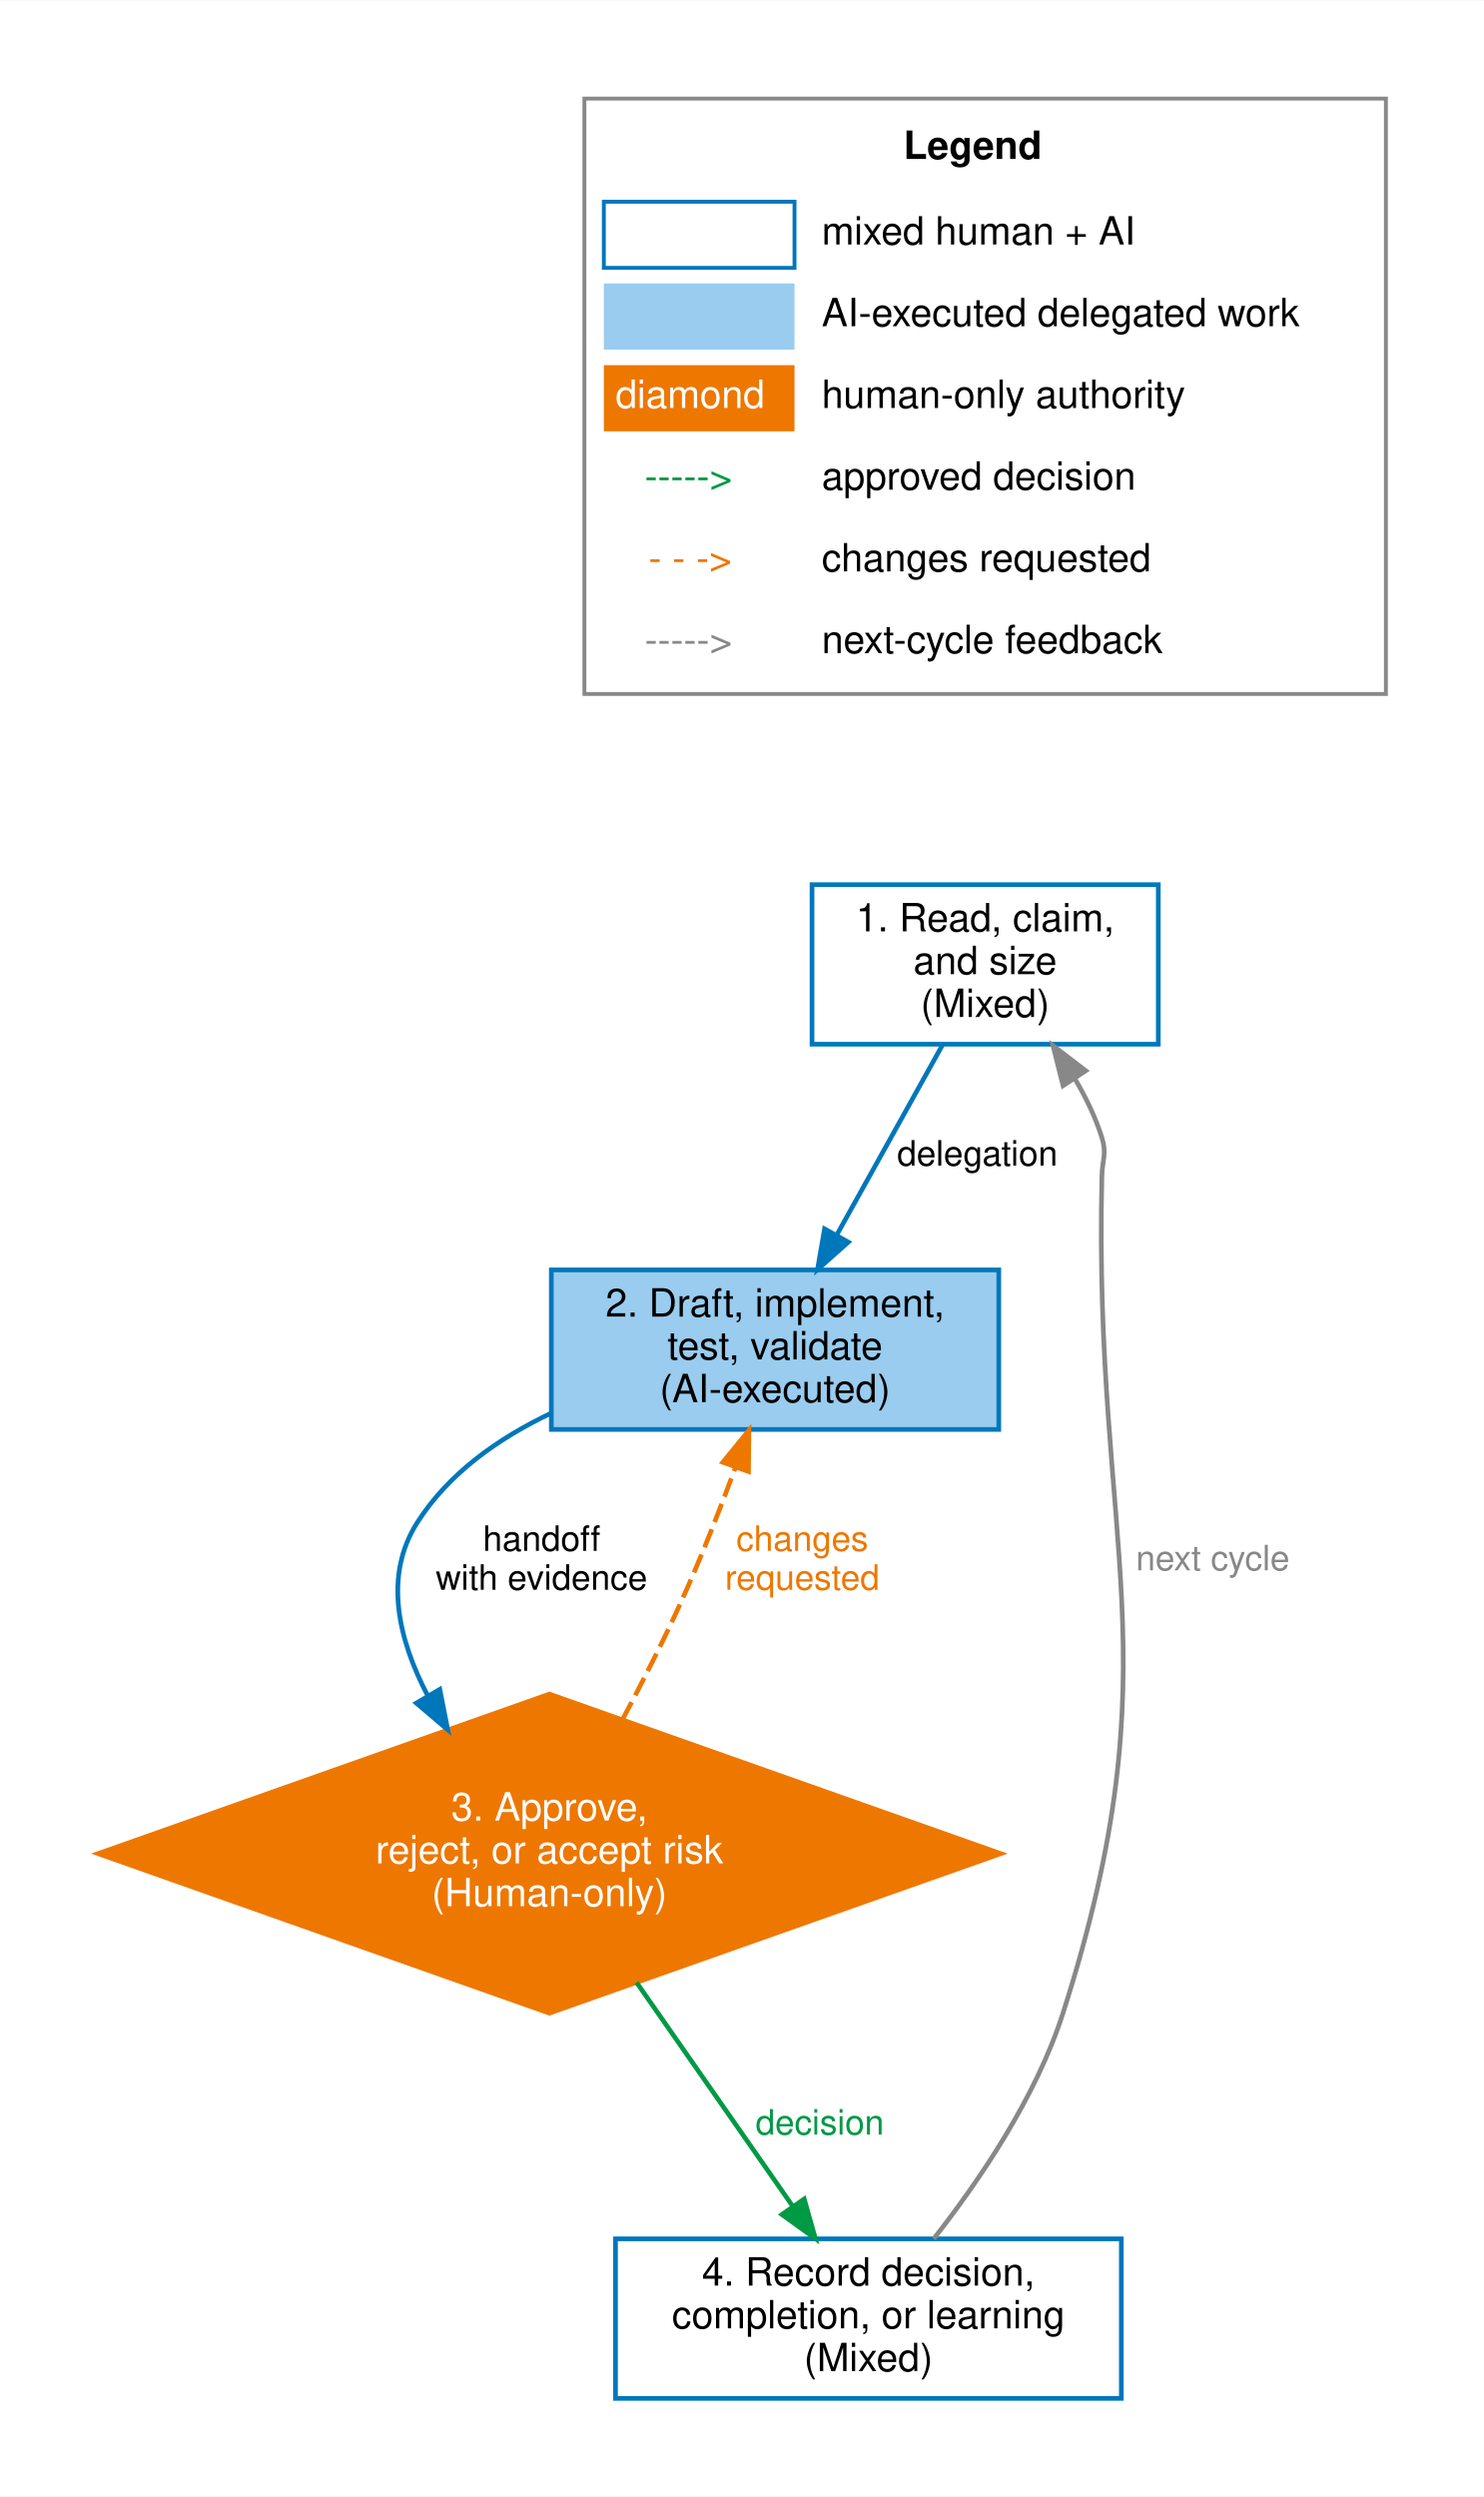
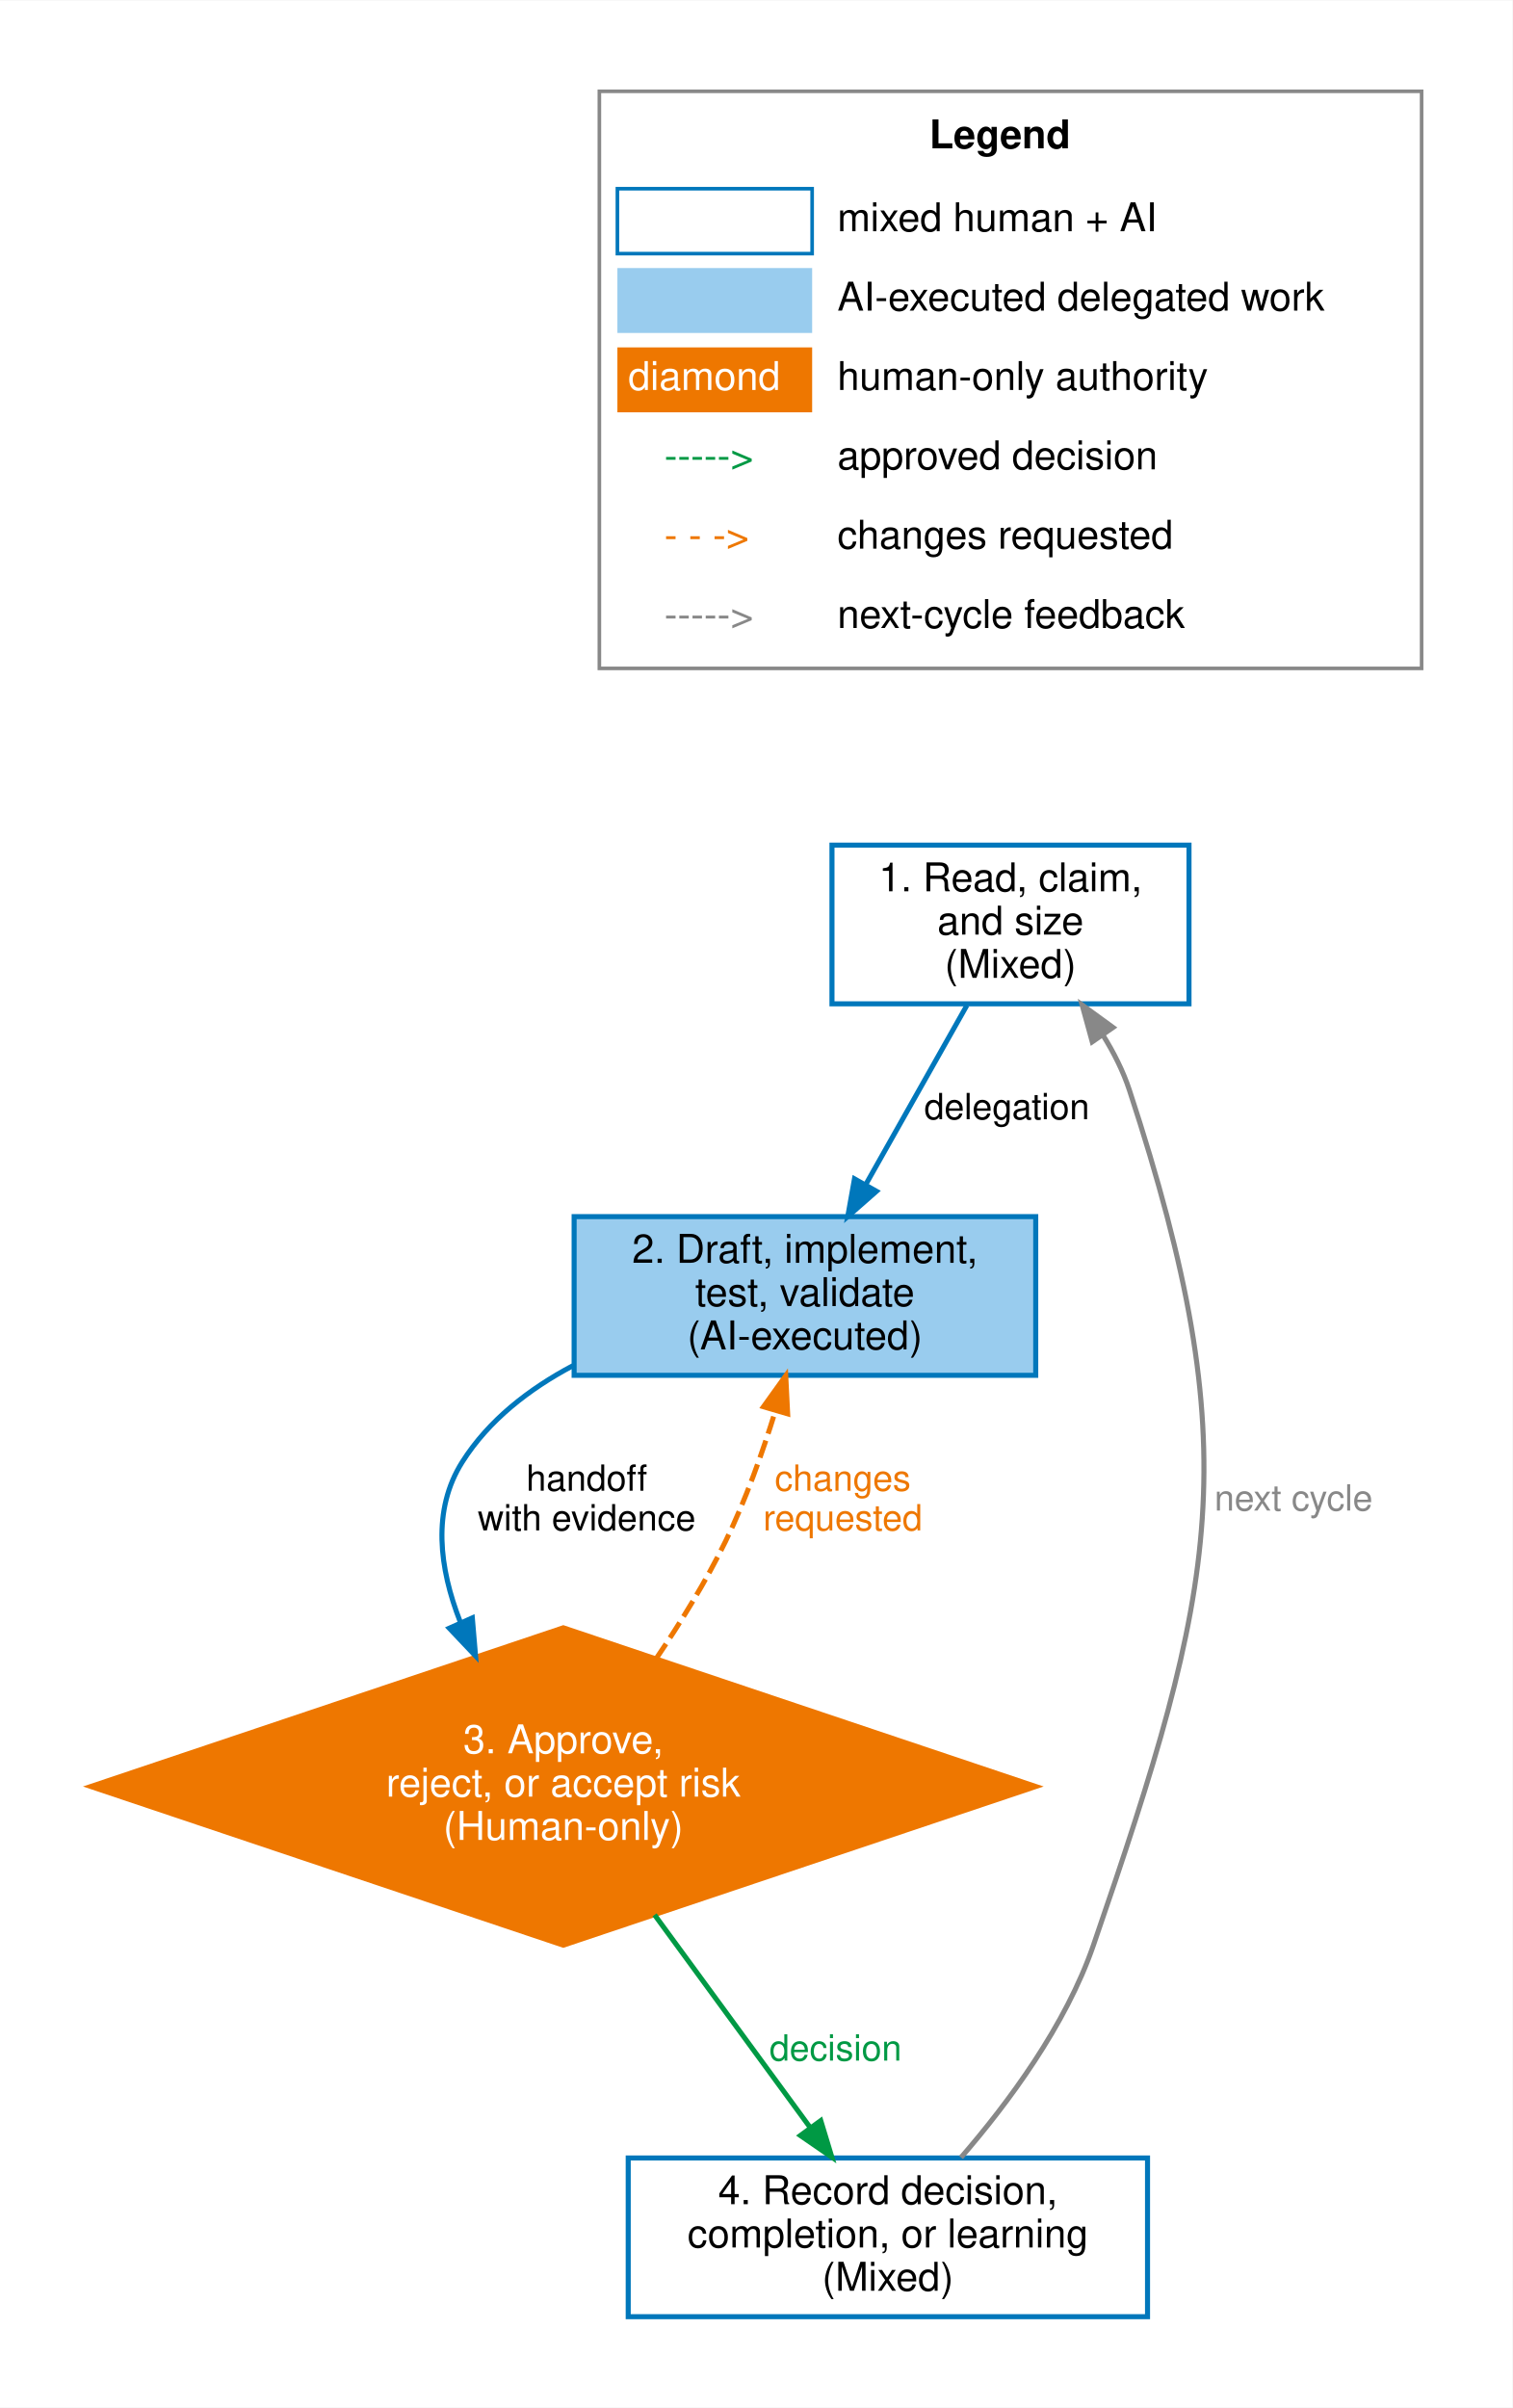
- <svg xmlns="http://www.w3.org/2000/svg" width="381pt" height="641pt" viewBox="0.00 0.00 381.40 641.40">
-   <g id="graph0" class="graph" transform="scale(1 1) rotate(0) translate(25.2 616.2)">
-     <polygon fill="white" stroke="transparent" points="-25.2,25.2 -25.2,-616.2 356.2,-616.2 356.2,25.2 -25.2,25.2" />
+ <svg xmlns="http://www.w3.org/2000/svg" width="419pt" height="667pt" viewBox="0.00 0.00 419.40 667.40">
+   <g id="graph0" class="graph" transform="scale(1 1) rotate(0) translate(25.2 642.2)">
+     <polygon fill="white" stroke="transparent" points="-25.2,25.2 -25.2,-642.2 394.2,-642.2 394.2,25.2 -25.2,25.2" />
    <g id="node1" class="node">
-       <polygon fill="white" stroke="transparent" stroke-width="1.2" points="331,-591 125,-591 125,-438 331,-438 331,-591" />
-       <polygon fill="white" stroke="transparent" points="125,-438 125,-591 331,-591 331,-438 125,-438" />
-       <text text-anchor="start" x="207" y="-575.5" font-family="Helvetica,sans-Serif" font-weight="bold" font-size="10.00">Legend</text>
-       <polygon fill="none" stroke="#0077bb" points="130,-547.5 130,-564.5 179,-564.5 179,-547.5 130,-547.5" />
-       <text text-anchor="start" x="186" y="-553.5" font-family="Helvetica,sans-Serif" font-size="10.00">mixed human + AI</text>
-       <polygon fill="#99ccee" stroke="transparent" points="130,-526.5 130,-543.5 179,-543.5 179,-526.5 130,-526.5" />
-       <text text-anchor="start" x="186" y="-532.5" font-family="Helvetica,sans-Serif" font-size="10.00">AI-executed delegated work</text>
-       <polygon fill="#ee7700" stroke="transparent" points="130,-505.5 130,-522.5 179,-522.5 179,-505.5 130,-505.5" />
-       <text text-anchor="start" x="133" y="-511.5" font-family="Helvetica,sans-Serif" font-size="10.00" fill="white">diamond</text>
-       <text text-anchor="start" x="186" y="-511.5" font-family="Helvetica,sans-Serif" font-size="10.00">human-only authority</text>
-       <text text-anchor="start" x="140.5" y="-490.5" font-family="Helvetica,sans-Serif" font-size="10.00" fill="#009944">-----&gt;</text>
-       <text text-anchor="start" x="186" y="-490.5" font-family="Helvetica,sans-Serif" font-size="10.00">approved decision</text>
-       <text text-anchor="start" x="141.5" y="-469.5" font-family="Helvetica,sans-Serif" font-size="10.00" fill="#ee7700">- - -&gt;</text>
-       <text text-anchor="start" x="186" y="-469.5" font-family="Helvetica,sans-Serif" font-size="10.00">changes requested</text>
-       <text text-anchor="start" x="140.5" y="-448.5" font-family="Helvetica,sans-Serif" font-size="10.00" fill="#888888">-----&gt;</text>
-       <text text-anchor="start" x="186" y="-448.5" font-family="Helvetica,sans-Serif" font-size="10.00">next-cycle feedback</text>
-       <polygon fill="none" stroke="#888888" points="125,-438 125,-591 331,-591 331,-438 125,-438" />
+       <polygon fill="white" stroke="transparent" stroke-width="1.4" points="369,-617 141,-617 141,-457 369,-457 369,-617" />
+       <polygon fill="white" stroke="transparent" points="141,-457 141,-617 369,-617 369,-457 141,-457" />
+       <text text-anchor="start" x="232.5" y="-601.2" font-family="Helvetica,sans-Serif" font-weight="bold" font-size="11.00">Legend</text>
+       <polygon fill="none" stroke="#0077bb" points="146,-572 146,-590 200,-590 200,-572 146,-572" />
+       <text text-anchor="start" x="207" y="-578.2" font-family="Helvetica,sans-Serif" font-size="11.00">mixed human + AI</text>
+       <polygon fill="#99ccee" stroke="transparent" points="146,-550 146,-568 200,-568 200,-550 146,-550" />
+       <text text-anchor="start" x="207" y="-556.2" font-family="Helvetica,sans-Serif" font-size="11.00">AI-executed delegated work</text>
+       <polygon fill="#ee7700" stroke="transparent" points="146,-528 146,-546 200,-546 200,-528 146,-528" />
+       <text text-anchor="start" x="149" y="-534.2" font-family="Helvetica,sans-Serif" font-size="11.00" fill="white">diamond</text>
+       <text text-anchor="start" x="207" y="-534.2" font-family="Helvetica,sans-Serif" font-size="11.00">human-only authority</text>
+       <text text-anchor="start" x="159" y="-512.2" font-family="Helvetica,sans-Serif" font-size="11.00" fill="#009944">-----&gt;</text>
+       <text text-anchor="start" x="207" y="-512.2" font-family="Helvetica,sans-Serif" font-size="11.00">approved decision</text>
+       <text text-anchor="start" x="159" y="-490.2" font-family="Helvetica,sans-Serif" font-size="11.00" fill="#ee7700">- - -&gt;</text>
+       <text text-anchor="start" x="207" y="-490.2" font-family="Helvetica,sans-Serif" font-size="11.00">changes requested</text>
+       <text text-anchor="start" x="159" y="-468.2" font-family="Helvetica,sans-Serif" font-size="11.00" fill="#888888">-----&gt;</text>
+       <text text-anchor="start" x="207" y="-468.2" font-family="Helvetica,sans-Serif" font-size="11.00">next-cycle feedback</text>
+       <polygon fill="none" stroke="#888888" points="141,-457 141,-617 369,-617 369,-457 141,-457" />
    </g>
    <g id="node2" class="node">
-       <polygon fill="white" stroke="#0077bb" stroke-width="1.2" points="272.5,-389 183.5,-389 183.5,-348 272.5,-348 272.5,-389" />
-       <text text-anchor="middle" x="228" y="-377" font-family="Helvetica,sans-Serif" font-size="10.00">1. Read, claim,</text>
-       <text text-anchor="middle" x="228" y="-366" font-family="Helvetica,sans-Serif" font-size="10.00">and size</text>
-       <text text-anchor="middle" x="228" y="-355" font-family="Helvetica,sans-Serif" font-size="10.00">(Mixed)</text>
+       <polygon fill="white" stroke="#0077bb" stroke-width="1.4" points="304.5,-408 205.5,-408 205.5,-364 304.5,-364 304.5,-408" />
+       <text text-anchor="middle" x="255" y="-395.2" font-family="Helvetica,sans-Serif" font-size="11.00">1. Read, claim,</text>
+       <text text-anchor="middle" x="255" y="-383.2" font-family="Helvetica,sans-Serif" font-size="11.00">and size</text>
+       <text text-anchor="middle" x="255" y="-371.2" font-family="Helvetica,sans-Serif" font-size="11.00">(Mixed)</text>
    </g>
    <g id="node3" class="node">
-       <polygon fill="#99ccee" stroke="#0077bb" stroke-width="1.2" points="231.5,-290 116.5,-290 116.5,-249 231.5,-249 231.5,-290" />
-       <text text-anchor="middle" x="174" y="-278" font-family="Helvetica,sans-Serif" font-size="10.00">2. Draft, implement,</text>
-       <text text-anchor="middle" x="174" y="-267" font-family="Helvetica,sans-Serif" font-size="10.00">test, validate</text>
-       <text text-anchor="middle" x="174" y="-256" font-family="Helvetica,sans-Serif" font-size="10.00">(AI-executed)</text>
+       <polygon fill="#99ccee" stroke="#0077bb" stroke-width="1.4" points="262,-305 134,-305 134,-261 262,-261 262,-305" />
+       <text text-anchor="middle" x="198" y="-292.2" font-family="Helvetica,sans-Serif" font-size="11.00">2. Draft, implement,</text>
+       <text text-anchor="middle" x="198" y="-280.2" font-family="Helvetica,sans-Serif" font-size="11.00">test, validate</text>
+       <text text-anchor="middle" x="198" y="-268.2" font-family="Helvetica,sans-Serif" font-size="11.00">(AI-executed)</text>
    </g>
    <g id="edge1" class="edge">
-       <path fill="none" stroke="#0077bb" stroke-width="1.2" d="M217.07,-347.87C209.24,-333.8 198.57,-314.64 189.81,-298.9" />
-       <polygon fill="#0077bb" stroke="#0077bb" stroke-width="1.2" points="192.83,-297.14 184.91,-290.1 186.72,-300.54 192.83,-297.14" />
-       <text text-anchor="middle" x="226" y="-316.8" font-family="Helvetica,sans-Serif" font-size="9.00">delegation</text>
+       <path fill="none" stroke="#0077bb" stroke-width="1.4" d="M242.91,-363.58C234.77,-349.16 223.92,-329.93 214.92,-313.99" />
+       <polygon fill="#0077bb" stroke="#0077bb" stroke-width="1.4" points="217.84,-312.03 209.88,-305.04 211.74,-315.47 217.84,-312.03" />
+       <text text-anchor="middle" x="254" y="-332" font-family="Helvetica,sans-Serif" font-size="10.00">delegation</text>
    </g>
    <g id="node4" class="node">
-       <polygon fill="#ee7700" stroke="#ee7700" stroke-width="1.2" points="116,-181 0,-140 116,-99 232,-140 116,-181" />
-       <text text-anchor="middle" x="116" y="-148.5" font-family="Helvetica,sans-Serif" font-size="10.00" fill="white">3. Approve,</text>
-       <text text-anchor="middle" x="116" y="-137.5" font-family="Helvetica,sans-Serif" font-size="10.00" fill="white">reject, or accept risk</text>
-       <text text-anchor="middle" x="116" y="-126.5" font-family="Helvetica,sans-Serif" font-size="10.00" fill="white">(Human-only)</text>
+       <polygon fill="#ee7700" stroke="#ee7700" stroke-width="1.4" points="131,-191 0,-147 131,-103 262,-147 131,-191" />
+       <text text-anchor="middle" x="131" y="-156.2" font-family="Helvetica,sans-Serif" font-size="11.00" fill="white">3. Approve,</text>
+       <text text-anchor="middle" x="131" y="-144.2" font-family="Helvetica,sans-Serif" font-size="11.00" fill="white">reject, or accept risk</text>
+       <text text-anchor="middle" x="131" y="-132.2" font-family="Helvetica,sans-Serif" font-size="11.00" fill="white">(Human-only)</text>
    </g>
    <g id="edge2" class="edge">
-       <path fill="none" stroke="#0077bb" stroke-width="1.2" d="M116.45,-253.18C102.88,-246.74 90.04,-237.69 82,-225 73.36,-211.35 77.12,-195.14 84.72,-180.61" />
-       <polygon fill="#0077bb" stroke="#0077bb" stroke-width="1.2" points="87.84,-182.22 89.88,-171.82 81.8,-178.68 87.84,-182.22" />
-       <text text-anchor="middle" x="114" y="-217.8" font-family="Helvetica,sans-Serif" font-size="9.00">handoff</text>
-       <text text-anchor="middle" x="114" y="-207.8" font-family="Helvetica,sans-Serif" font-size="9.00">with evidence</text>
+       <path fill="none" stroke="#0077bb" stroke-width="1.4" d="M133.66,-263.67C121.5,-257.22 110.32,-248.57 103,-237 94.54,-223.64 96.61,-207.53 102.4,-192.7" />
+       <polygon fill="#0077bb" stroke="#0077bb" stroke-width="1.4" points="105.77,-193.75 106.67,-183.19 99.38,-190.88 105.77,-193.75" />
+       <text text-anchor="middle" x="137.5" y="-229" font-family="Helvetica,sans-Serif" font-size="10.00">handoff</text>
+       <text text-anchor="middle" x="137.5" y="-218" font-family="Helvetica,sans-Serif" font-size="10.00">with evidence</text>
    </g>
    <g id="edge3" class="edge">
-       <path fill="none" stroke="#ee7700" stroke-width="1.2" stroke-dasharray="5,2" d="M134.81,-174.48C139.99,-184.2 145.44,-194.91 150,-205 154.98,-216.02 159.83,-228.4 163.84,-239.29" />
-       <polygon fill="#ee7700" stroke="#ee7700" stroke-width="1.2" points="160.58,-240.57 167.28,-248.78 167.17,-238.19 160.58,-240.57" />
-       <text text-anchor="middle" x="181" y="-217.8" font-family="Helvetica,sans-Serif" font-size="9.00" fill="#ee7700">changes</text>
-       <text text-anchor="middle" x="181" y="-207.8" font-family="Helvetica,sans-Serif" font-size="9.00" fill="#ee7700">requested</text>
+       <path fill="none" stroke="#ee7700" stroke-width="1.4" stroke-dasharray="5,2" d="M156.71,-182.38C163.58,-192.54 170.59,-203.92 176,-215 181.57,-226.4 186.23,-239.55 189.82,-251.17" />
+       <polygon fill="#ee7700" stroke="#ee7700" stroke-width="1.4" points="186.5,-252.29 192.68,-260.9 193.21,-250.32 186.5,-252.29" />
+       <text text-anchor="middle" x="208.5" y="-229" font-family="Helvetica,sans-Serif" font-size="10.00" fill="#ee7700">changes</text>
+       <text text-anchor="middle" x="208.5" y="-218" font-family="Helvetica,sans-Serif" font-size="10.00" fill="#ee7700">requested</text>
    </g>
    <g id="node5" class="node">
-       <polygon fill="white" stroke="#0077bb" stroke-width="1.2" points="263,-41 133,-41 133,0 263,0 263,-41" />
-       <text text-anchor="middle" x="198" y="-29" font-family="Helvetica,sans-Serif" font-size="10.00">4. Record decision,</text>
-       <text text-anchor="middle" x="198" y="-18" font-family="Helvetica,sans-Serif" font-size="10.00">completion, or learning</text>
-       <text text-anchor="middle" x="198" y="-7" font-family="Helvetica,sans-Serif" font-size="10.00">(Mixed)</text>
+       <polygon fill="white" stroke="#0077bb" stroke-width="1.4" points="293,-44 149,-44 149,0 293,0 293,-44" />
+       <text text-anchor="middle" x="221" y="-31.2" font-family="Helvetica,sans-Serif" font-size="11.00">4. Record decision,</text>
+       <text text-anchor="middle" x="221" y="-19.2" font-family="Helvetica,sans-Serif" font-size="11.00">completion, or learning</text>
+       <text text-anchor="middle" x="221" y="-7.2" font-family="Helvetica,sans-Serif" font-size="11.00">(Mixed)</text>
    </g>
    <g id="edge4" class="edge">
-       <path fill="none" stroke="#009944" stroke-width="1.2" d="M138.41,-106.89C150.92,-88.96 166.38,-66.81 178.41,-49.57" />
-       <polygon fill="#009944" stroke="#009944" stroke-width="1.2" points="181.5,-51.25 184.36,-41.05 175.76,-47.25 181.5,-51.25" />
-       <text text-anchor="middle" x="185.5" y="-67.8" font-family="Helvetica,sans-Serif" font-size="9.00" fill="#009944">decision</text>
+       <path fill="none" stroke="#009944" stroke-width="1.4" d="M156.31,-111.41C169.89,-92.85 186.46,-70.21 199.42,-52.49" />
+       <polygon fill="#009944" stroke="#009944" stroke-width="1.4" points="202.39,-54.36 205.47,-44.22 196.74,-50.23 202.39,-54.36" />
+       <text text-anchor="middle" x="206.5" y="-71" font-family="Helvetica,sans-Serif" font-size="10.00" fill="#009944">decision</text>
    </g>
    <g id="edge5" class="edge">
-       <path fill="none" stroke="#888888" stroke-width="1.2" d="M214.79,-41.04C226.44,-55.87 241.07,-77.34 248,-99 277.16,-190.11 255.78,-218.37 258,-314 258.1,-318.44 259.32,-319.76 258,-324 256.4,-329.12 253.97,-334.18 251.17,-338.93" />
-       <polygon fill="#888888" stroke="#888888" stroke-width="1.2" points="248.02,-337.34 245.44,-347.62 253.86,-341.19 248.02,-337.34" />
-       <text text-anchor="middle" x="286.5" y="-212.8" font-family="Helvetica,sans-Serif" font-size="9.00" fill="#888888">next cycle</text>
+       <path fill="none" stroke="#888888" stroke-width="1.4" d="M241.28,-44.14C254.37,-59.24 270.34,-80.75 278,-103 312.33,-202.68 320.8,-239.81 288,-340 286.27,-345.29 283.65,-350.48 280.63,-355.34" />
+       <polygon fill="#888888" stroke="#888888" stroke-width="1.4" points="277.67,-353.47 274.86,-363.69 283.43,-357.45 277.67,-353.47" />
+       <text text-anchor="middle" x="333.5" y="-223.5" font-family="Helvetica,sans-Serif" font-size="10.00" fill="#888888">next cycle</text>
    </g>
  </g>
</svg>
